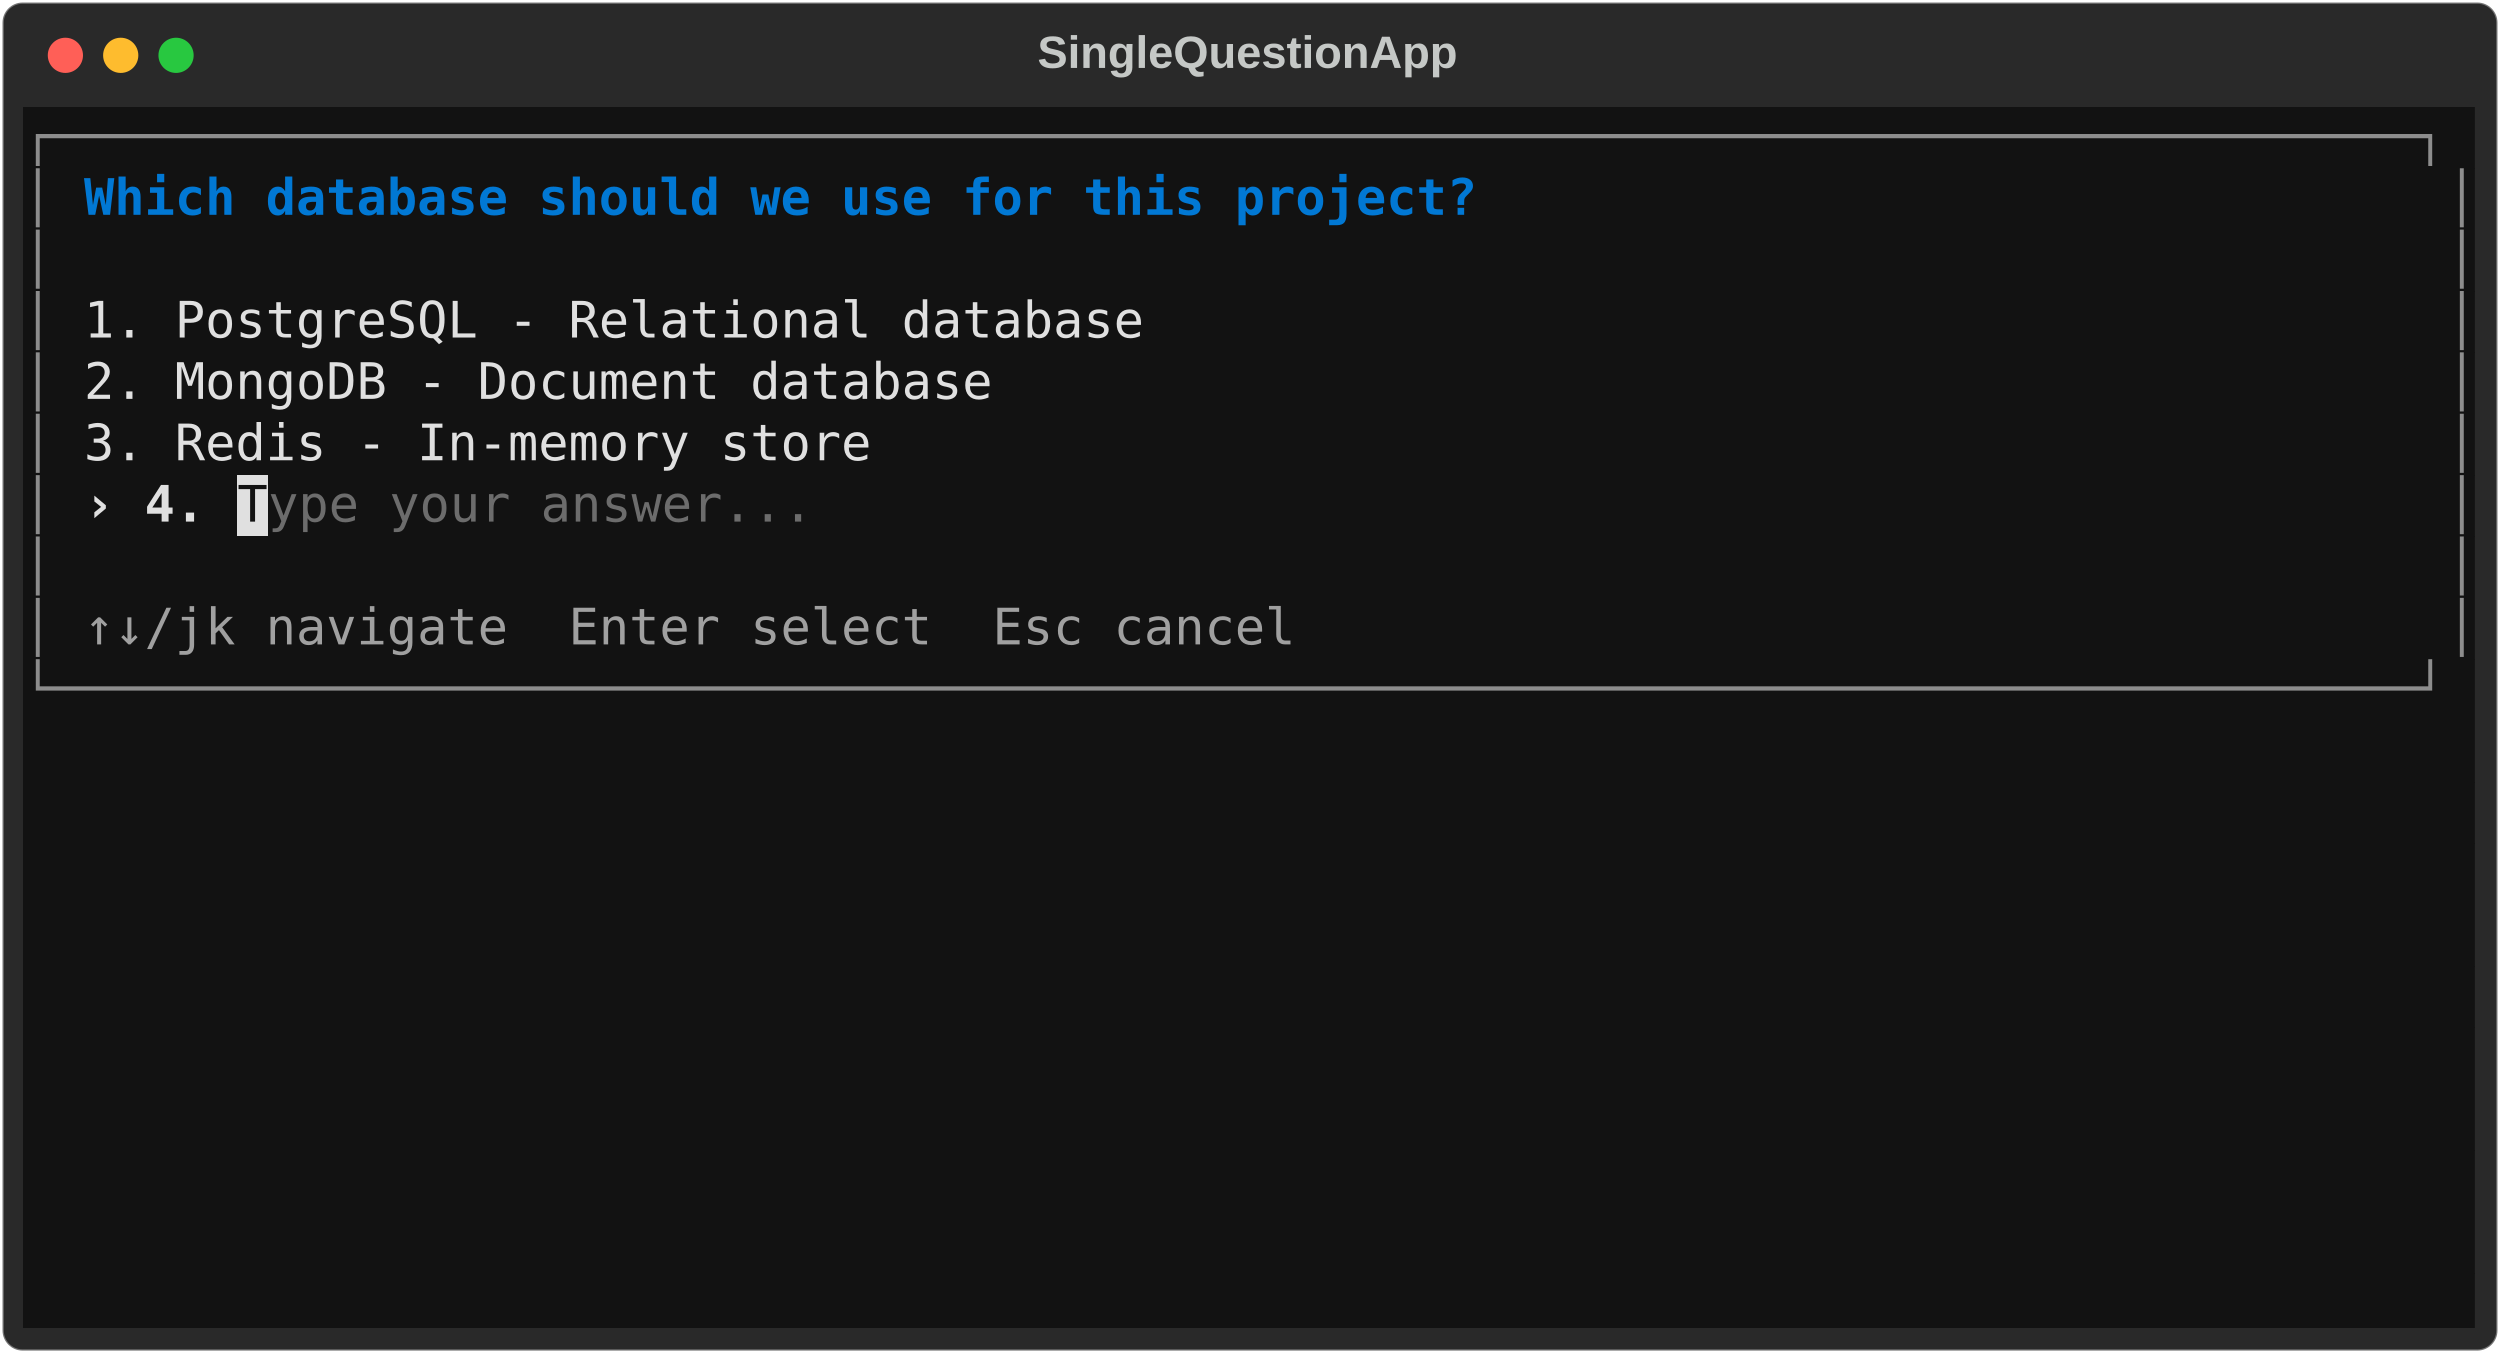
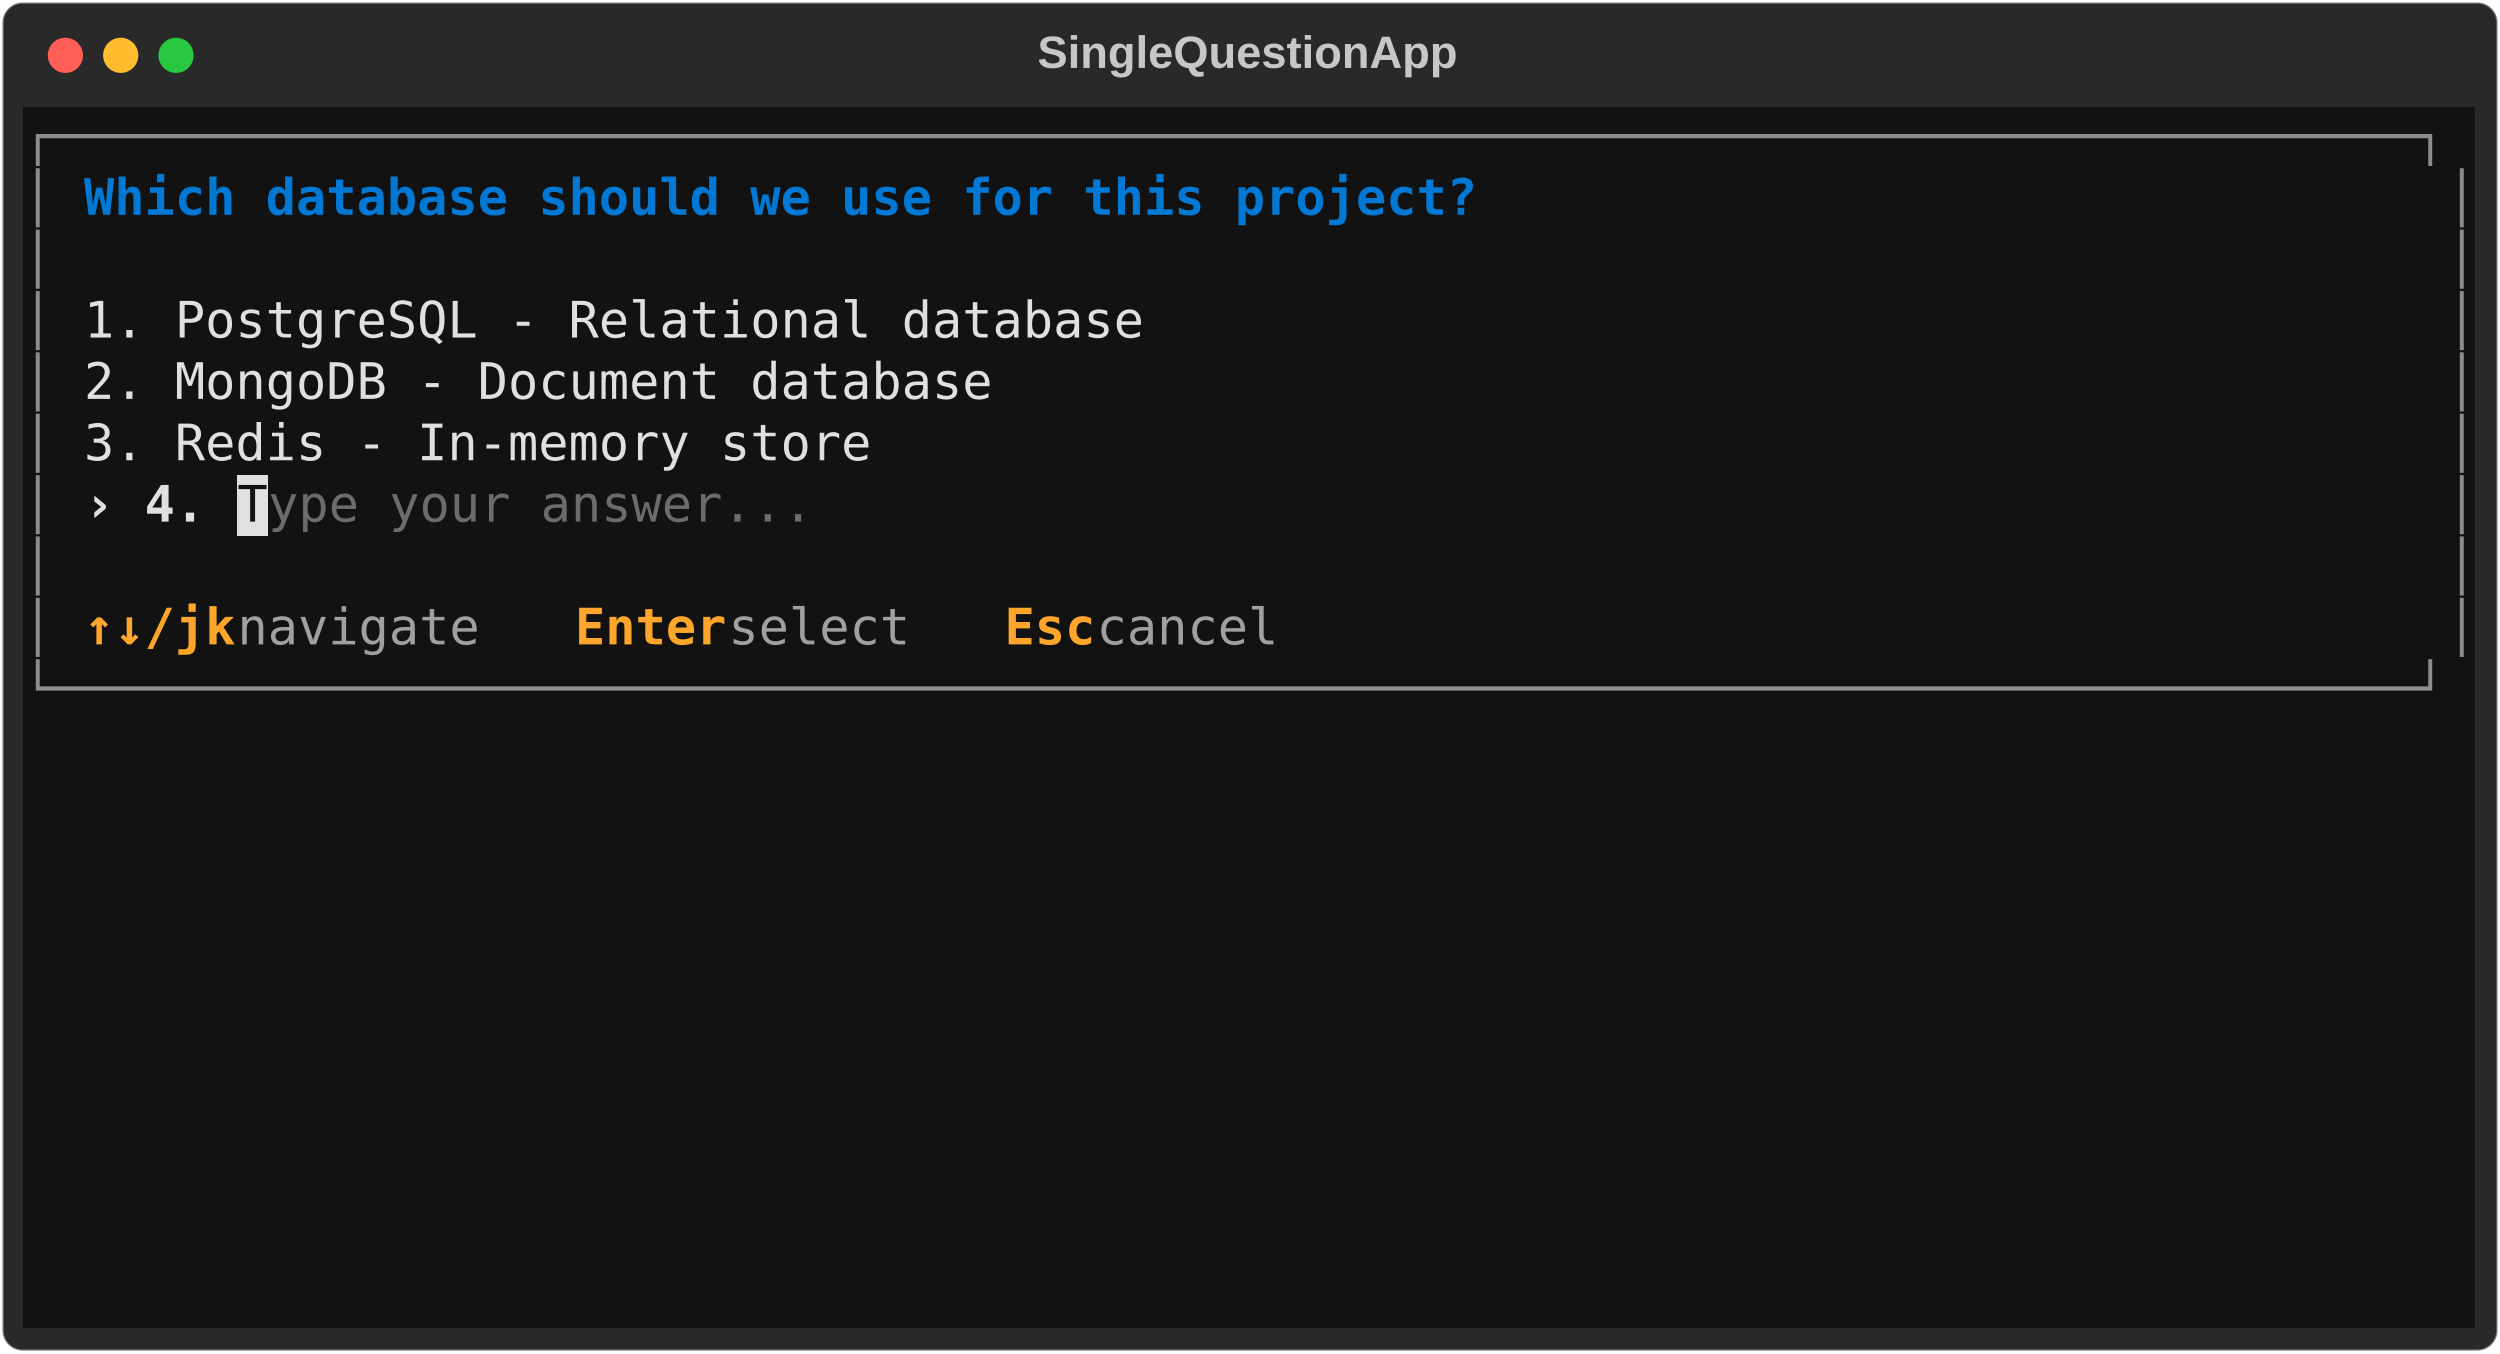
<svg xmlns="http://www.w3.org/2000/svg" class="rich-terminal" viewBox="0 0 994 538.0">
  <style>

    @font-face {
        font-family: "Fira Code";
        src: local("FiraCode-Regular"),
                url("https://cdnjs.cloudflare.com/ajax/libs/firacode/6.2.0/woff2/FiraCode-Regular.woff2") format("woff2"),
                url("https://cdnjs.cloudflare.com/ajax/libs/firacode/6.2.0/woff/FiraCode-Regular.woff") format("woff");
        font-style: normal;
        font-weight: 400;
    }
    @font-face {
        font-family: "Fira Code";
        src: local("FiraCode-Bold"),
                url("https://cdnjs.cloudflare.com/ajax/libs/firacode/6.2.0/woff2/FiraCode-Bold.woff2") format("woff2"),
                url("https://cdnjs.cloudflare.com/ajax/libs/firacode/6.2.0/woff/FiraCode-Bold.woff") format("woff");
        font-style: bold;
        font-weight: 700;
    }

    .terminal-matrix {
        font-family: Fira Code, monospace;
        font-size: 20px;
        line-height: 24.4px;
        font-variant-east-asian: full-width;
    }

    .terminal-title {
        font-size: 18px;
        font-weight: bold;
        font-family: arial;
    }

    .terminal-r1 { fill: #8d8d8d }
.terminal-r2 { fill: #c5c8c6 }
.terminal-r3 { fill: #0178d4;font-weight: bold }
.terminal-r4 { fill: #e0e0e0 }
.terminal-r5 { fill: #e0e0e0;font-weight: bold }
.terminal-r6 { fill: #121212 }
.terminal-r7 { fill: #6c6c6c }
- .terminal-r8 { fill: #a0a0a0 }
+ .terminal-r8 { fill: #fea62b;font-weight: bold }
+ .terminal-r9 { fill: #a0a0a0 }
    </style>
  <defs>
    <clipPath id="terminal-clip-terminal">
      <rect x="0" y="0" width="975.0" height="487.0" />
    </clipPath>
    <clipPath id="terminal-line-0">
      <rect x="0" y="1.5" width="976" height="24.65" />
    </clipPath>
    <clipPath id="terminal-line-1">
      <rect x="0" y="25.9" width="976" height="24.65" />
    </clipPath>
    <clipPath id="terminal-line-2">
      <rect x="0" y="50.3" width="976" height="24.65" />
    </clipPath>
    <clipPath id="terminal-line-3">
      <rect x="0" y="74.7" width="976" height="24.65" />
    </clipPath>
    <clipPath id="terminal-line-4">
      <rect x="0" y="99.1" width="976" height="24.65" />
    </clipPath>
    <clipPath id="terminal-line-5">
      <rect x="0" y="123.5" width="976" height="24.65" />
    </clipPath>
    <clipPath id="terminal-line-6">
      <rect x="0" y="147.9" width="976" height="24.65" />
    </clipPath>
    <clipPath id="terminal-line-7">
      <rect x="0" y="172.3" width="976" height="24.65" />
    </clipPath>
    <clipPath id="terminal-line-8">
      <rect x="0" y="196.7" width="976" height="24.65" />
    </clipPath>
    <clipPath id="terminal-line-9">
      <rect x="0" y="221.1" width="976" height="24.65" />
    </clipPath>
    <clipPath id="terminal-line-10">
      <rect x="0" y="245.5" width="976" height="24.65" />
    </clipPath>
    <clipPath id="terminal-line-11">
      <rect x="0" y="269.9" width="976" height="24.65" />
    </clipPath>
    <clipPath id="terminal-line-12">
      <rect x="0" y="294.3" width="976" height="24.65" />
    </clipPath>
    <clipPath id="terminal-line-13">
      <rect x="0" y="318.7" width="976" height="24.65" />
    </clipPath>
    <clipPath id="terminal-line-14">
      <rect x="0" y="343.1" width="976" height="24.65" />
    </clipPath>
    <clipPath id="terminal-line-15">
      <rect x="0" y="367.5" width="976" height="24.65" />
    </clipPath>
    <clipPath id="terminal-line-16">
      <rect x="0" y="391.9" width="976" height="24.65" />
    </clipPath>
    <clipPath id="terminal-line-17">
      <rect x="0" y="416.3" width="976" height="24.65" />
    </clipPath>
    <clipPath id="terminal-line-18">
      <rect x="0" y="440.7" width="976" height="24.65" />
    </clipPath>
  </defs>
  <rect fill="#292929" stroke="rgba(255,255,255,0.35)" stroke-width="1" x="1" y="1" width="992" height="536" rx="8" />
  <text class="terminal-title" fill="#c5c8c6" text-anchor="middle" x="496" y="27">SingleQuestionApp</text>
  <g transform="translate(26,22)">
    <circle cx="0" cy="0" r="7" fill="#ff5f57" />
    <circle cx="22" cy="0" r="7" fill="#febc2e" />
    <circle cx="44" cy="0" r="7" fill="#28c840" />
  </g>
  <g transform="translate(9, 41)" clip-path="url(#terminal-clip-terminal)">
    <rect fill="#121212" x="0" y="1.5" width="976" height="24.65" shape-rendering="crispEdges" />
    <rect fill="#121212" x="0" y="25.9" width="12.2" height="24.65" shape-rendering="crispEdges" />
    <rect fill="#121212" x="12.2" y="25.9" width="12.2" height="24.65" shape-rendering="crispEdges" />
    <rect fill="#121212" x="24.4" y="25.9" width="561.2" height="24.65" shape-rendering="crispEdges" />
    <rect fill="#121212" x="585.6" y="25.9" width="378.2" height="24.65" shape-rendering="crispEdges" />
    <rect fill="#121212" x="963.8" y="25.9" width="12.2" height="24.65" shape-rendering="crispEdges" />
    <rect fill="#121212" x="0" y="50.3" width="12.2" height="24.65" shape-rendering="crispEdges" />
    <rect fill="#121212" x="12.2" y="50.3" width="951.6" height="24.65" shape-rendering="crispEdges" />
    <rect fill="#121212" x="963.8" y="50.3" width="12.2" height="24.65" shape-rendering="crispEdges" />
    <rect fill="#121212" x="0" y="74.7" width="12.2" height="24.65" shape-rendering="crispEdges" />
    <rect fill="#121212" x="12.2" y="74.7" width="12.2" height="24.65" shape-rendering="crispEdges" />
    <rect fill="#121212" x="24.4" y="74.7" width="451.4" height="24.65" shape-rendering="crispEdges" />
    <rect fill="#121212" x="475.8" y="74.7" width="488" height="24.65" shape-rendering="crispEdges" />
    <rect fill="#121212" x="963.8" y="74.7" width="12.2" height="24.65" shape-rendering="crispEdges" />
    <rect fill="#121212" x="0" y="99.1" width="12.2" height="24.65" shape-rendering="crispEdges" />
    <rect fill="#121212" x="12.2" y="99.1" width="12.2" height="24.65" shape-rendering="crispEdges" />
    <rect fill="#121212" x="24.4" y="99.1" width="390.4" height="24.65" shape-rendering="crispEdges" />
    <rect fill="#121212" x="414.8" y="99.1" width="549" height="24.65" shape-rendering="crispEdges" />
    <rect fill="#121212" x="963.8" y="99.1" width="12.2" height="24.65" shape-rendering="crispEdges" />
    <rect fill="#121212" x="0" y="123.5" width="12.2" height="24.65" shape-rendering="crispEdges" />
    <rect fill="#121212" x="12.2" y="123.5" width="12.2" height="24.65" shape-rendering="crispEdges" />
    <rect fill="#121212" x="24.4" y="123.5" width="341.6" height="24.65" shape-rendering="crispEdges" />
    <rect fill="#121212" x="366" y="123.5" width="597.8" height="24.65" shape-rendering="crispEdges" />
    <rect fill="#121212" x="963.8" y="123.5" width="12.2" height="24.65" shape-rendering="crispEdges" />
    <rect fill="#121212" x="0" y="147.9" width="12.2" height="24.65" shape-rendering="crispEdges" />
    <rect fill="#121212" x="12.2" y="147.9" width="12.2" height="24.65" shape-rendering="crispEdges" />
    <rect fill="#121212" x="24.4" y="147.9" width="61" height="24.65" shape-rendering="crispEdges" />
    <rect fill="#e0e0e0" x="85.4" y="147.9" width="12.2" height="24.65" shape-rendering="crispEdges" />
    <rect fill="#121212" x="97.6" y="147.9" width="219.6" height="24.65" shape-rendering="crispEdges" />
    <rect fill="#121212" x="317.2" y="147.9" width="634.4" height="24.65" shape-rendering="crispEdges" />
    <rect fill="#121212" x="951.6" y="147.9" width="12.2" height="24.65" shape-rendering="crispEdges" />
    <rect fill="#121212" x="963.8" y="147.9" width="12.2" height="24.65" shape-rendering="crispEdges" />
    <rect fill="#121212" x="0" y="172.3" width="12.2" height="24.65" shape-rendering="crispEdges" />
    <rect fill="#121212" x="12.2" y="172.3" width="951.6" height="24.65" shape-rendering="crispEdges" />
    <rect fill="#121212" x="963.8" y="172.3" width="12.2" height="24.65" shape-rendering="crispEdges" />
    <rect fill="#121212" x="0" y="196.7" width="12.2" height="24.65" shape-rendering="crispEdges" />
    <rect fill="#121212" x="12.2" y="196.7" width="12.2" height="24.65" shape-rendering="crispEdges" />
-     <rect fill="#121212" x="24.4" y="196.7" width="488" height="24.65" shape-rendering="crispEdges" />
+     <rect fill="#121212" x="24.4" y="196.7" width="61" height="24.65" shape-rendering="crispEdges" />
+     <rect fill="#121212" x="85.4" y="196.7" width="134.2" height="24.65" shape-rendering="crispEdges" />
+     <rect fill="#121212" x="219.6" y="196.7" width="61" height="24.65" shape-rendering="crispEdges" />
+     <rect fill="#121212" x="280.6" y="196.7" width="109.8" height="24.65" shape-rendering="crispEdges" />
+     <rect fill="#121212" x="390.4" y="196.7" width="36.6" height="24.65" shape-rendering="crispEdges" />
+     <rect fill="#121212" x="427" y="196.7" width="85.4" height="24.65" shape-rendering="crispEdges" />
    <rect fill="#121212" x="512.4" y="196.7" width="451.4" height="24.65" shape-rendering="crispEdges" />
    <rect fill="#121212" x="963.8" y="196.7" width="12.2" height="24.65" shape-rendering="crispEdges" />
    <rect fill="#121212" x="0" y="221.1" width="976" height="24.65" shape-rendering="crispEdges" />
    <rect fill="#121212" x="0" y="245.5" width="976" height="24.65" shape-rendering="crispEdges" />
    <rect fill="#121212" x="0" y="269.9" width="976" height="24.65" shape-rendering="crispEdges" />
    <rect fill="#121212" x="0" y="294.3" width="976" height="24.65" shape-rendering="crispEdges" />
    <rect fill="#121212" x="0" y="318.7" width="976" height="24.65" shape-rendering="crispEdges" />
    <rect fill="#121212" x="0" y="343.1" width="976" height="24.65" shape-rendering="crispEdges" />
    <rect fill="#121212" x="0" y="367.5" width="976" height="24.65" shape-rendering="crispEdges" />
    <rect fill="#121212" x="0" y="391.9" width="976" height="24.65" shape-rendering="crispEdges" />
    <rect fill="#121212" x="0" y="416.3" width="976" height="24.65" shape-rendering="crispEdges" />
    <rect fill="#121212" x="0" y="440.7" width="976" height="24.65" shape-rendering="crispEdges" />
    <rect fill="#121212" x="0" y="465.1" width="976" height="24.65" shape-rendering="crispEdges" />
    <g class="terminal-matrix">
      <text class="terminal-r1" x="0" y="20" textLength="976" clip-path="url(#terminal-line-0)">┌──────────────────────────────────────────────────────────────────────────────┐</text>
      <text class="terminal-r2" x="976" y="20" textLength="12.2" clip-path="url(#terminal-line-0)">
</text>
      <text class="terminal-r1" x="0" y="44.4" textLength="12.2" clip-path="url(#terminal-line-1)">│</text>
      <text class="terminal-r3" x="24.4" y="44.4" textLength="561.2" clip-path="url(#terminal-line-1)">Which database should we use for this project?</text>
      <text class="terminal-r1" x="963.8" y="44.4" textLength="12.2" clip-path="url(#terminal-line-1)">│</text>
      <text class="terminal-r2" x="976" y="44.4" textLength="12.2" clip-path="url(#terminal-line-1)">
</text>
      <text class="terminal-r1" x="0" y="68.8" textLength="12.2" clip-path="url(#terminal-line-2)">│</text>
      <text class="terminal-r1" x="963.8" y="68.8" textLength="12.2" clip-path="url(#terminal-line-2)">│</text>
      <text class="terminal-r2" x="976" y="68.8" textLength="12.2" clip-path="url(#terminal-line-2)">
</text>
      <text class="terminal-r1" x="0" y="93.2" textLength="12.2" clip-path="url(#terminal-line-3)">│</text>
      <text class="terminal-r4" x="24.4" y="93.2" textLength="451.4" clip-path="url(#terminal-line-3)">  1. PostgreSQL - Relational database</text>
      <text class="terminal-r1" x="963.8" y="93.2" textLength="12.2" clip-path="url(#terminal-line-3)">│</text>
      <text class="terminal-r2" x="976" y="93.2" textLength="12.2" clip-path="url(#terminal-line-3)">
</text>
      <text class="terminal-r1" x="0" y="117.6" textLength="12.2" clip-path="url(#terminal-line-4)">│</text>
      <text class="terminal-r4" x="24.4" y="117.6" textLength="390.4" clip-path="url(#terminal-line-4)">  2. MongoDB - Document database</text>
      <text class="terminal-r1" x="963.8" y="117.6" textLength="12.2" clip-path="url(#terminal-line-4)">│</text>
      <text class="terminal-r2" x="976" y="117.6" textLength="12.2" clip-path="url(#terminal-line-4)">
</text>
      <text class="terminal-r1" x="0" y="142" textLength="12.2" clip-path="url(#terminal-line-5)">│</text>
      <text class="terminal-r4" x="24.4" y="142" textLength="341.6" clip-path="url(#terminal-line-5)">  3. Redis - In-memory store</text>
      <text class="terminal-r1" x="963.8" y="142" textLength="12.2" clip-path="url(#terminal-line-5)">│</text>
      <text class="terminal-r2" x="976" y="142" textLength="12.2" clip-path="url(#terminal-line-5)">
</text>
      <text class="terminal-r1" x="0" y="166.4" textLength="12.2" clip-path="url(#terminal-line-6)">│</text>
      <text class="terminal-r5" x="24.4" y="166.4" textLength="61" clip-path="url(#terminal-line-6)">› 4. </text>
      <text class="terminal-r6" x="85.4" y="166.4" textLength="12.2" clip-path="url(#terminal-line-6)">T</text>
      <text class="terminal-r7" x="97.6" y="166.4" textLength="219.6" clip-path="url(#terminal-line-6)">ype your answer...</text>
      <text class="terminal-r1" x="963.8" y="166.4" textLength="12.2" clip-path="url(#terminal-line-6)">│</text>
      <text class="terminal-r2" x="976" y="166.4" textLength="12.2" clip-path="url(#terminal-line-6)">
</text>
      <text class="terminal-r1" x="0" y="190.8" textLength="12.2" clip-path="url(#terminal-line-7)">│</text>
      <text class="terminal-r1" x="963.8" y="190.8" textLength="12.2" clip-path="url(#terminal-line-7)">│</text>
      <text class="terminal-r2" x="976" y="190.8" textLength="12.2" clip-path="url(#terminal-line-7)">
</text>
      <text class="terminal-r1" x="0" y="215.2" textLength="12.2" clip-path="url(#terminal-line-8)">│</text>
-       <text class="terminal-r8" x="24.4" y="215.2" textLength="488" clip-path="url(#terminal-line-8)">↑↓/jk navigate  Enter select  Esc cancel</text>
+       <text class="terminal-r8" x="24.4" y="215.2" textLength="61" clip-path="url(#terminal-line-8)">↑↓/jk</text>
+       <text class="terminal-r9" x="85.4" y="215.2" textLength="134.2" clip-path="url(#terminal-line-8)"> navigate  </text>
+       <text class="terminal-r8" x="219.6" y="215.2" textLength="61" clip-path="url(#terminal-line-8)">Enter</text>
+       <text class="terminal-r9" x="280.6" y="215.2" textLength="109.8" clip-path="url(#terminal-line-8)"> select  </text>
+       <text class="terminal-r8" x="390.4" y="215.2" textLength="36.6" clip-path="url(#terminal-line-8)">Esc</text>
+       <text class="terminal-r9" x="427" y="215.2" textLength="85.4" clip-path="url(#terminal-line-8)"> cancel</text>
      <text class="terminal-r1" x="963.8" y="215.2" textLength="12.2" clip-path="url(#terminal-line-8)">│</text>
      <text class="terminal-r2" x="976" y="215.2" textLength="12.2" clip-path="url(#terminal-line-8)">
</text>
      <text class="terminal-r1" x="0" y="239.6" textLength="976" clip-path="url(#terminal-line-9)">└──────────────────────────────────────────────────────────────────────────────┘</text>
      <text class="terminal-r2" x="976" y="239.6" textLength="12.2" clip-path="url(#terminal-line-9)">
</text>
      <text class="terminal-r2" x="976" y="264" textLength="12.2" clip-path="url(#terminal-line-10)">
</text>
      <text class="terminal-r2" x="976" y="288.4" textLength="12.2" clip-path="url(#terminal-line-11)">
</text>
      <text class="terminal-r2" x="976" y="312.8" textLength="12.2" clip-path="url(#terminal-line-12)">
</text>
      <text class="terminal-r2" x="976" y="337.2" textLength="12.2" clip-path="url(#terminal-line-13)">
</text>
      <text class="terminal-r2" x="976" y="361.6" textLength="12.2" clip-path="url(#terminal-line-14)">
</text>
      <text class="terminal-r2" x="976" y="386" textLength="12.2" clip-path="url(#terminal-line-15)">
</text>
      <text class="terminal-r2" x="976" y="410.4" textLength="12.2" clip-path="url(#terminal-line-16)">
</text>
      <text class="terminal-r2" x="976" y="434.8" textLength="12.2" clip-path="url(#terminal-line-17)">
</text>
      <text class="terminal-r2" x="976" y="459.2" textLength="12.2" clip-path="url(#terminal-line-18)">
</text>
    </g>
  </g>
</svg>
